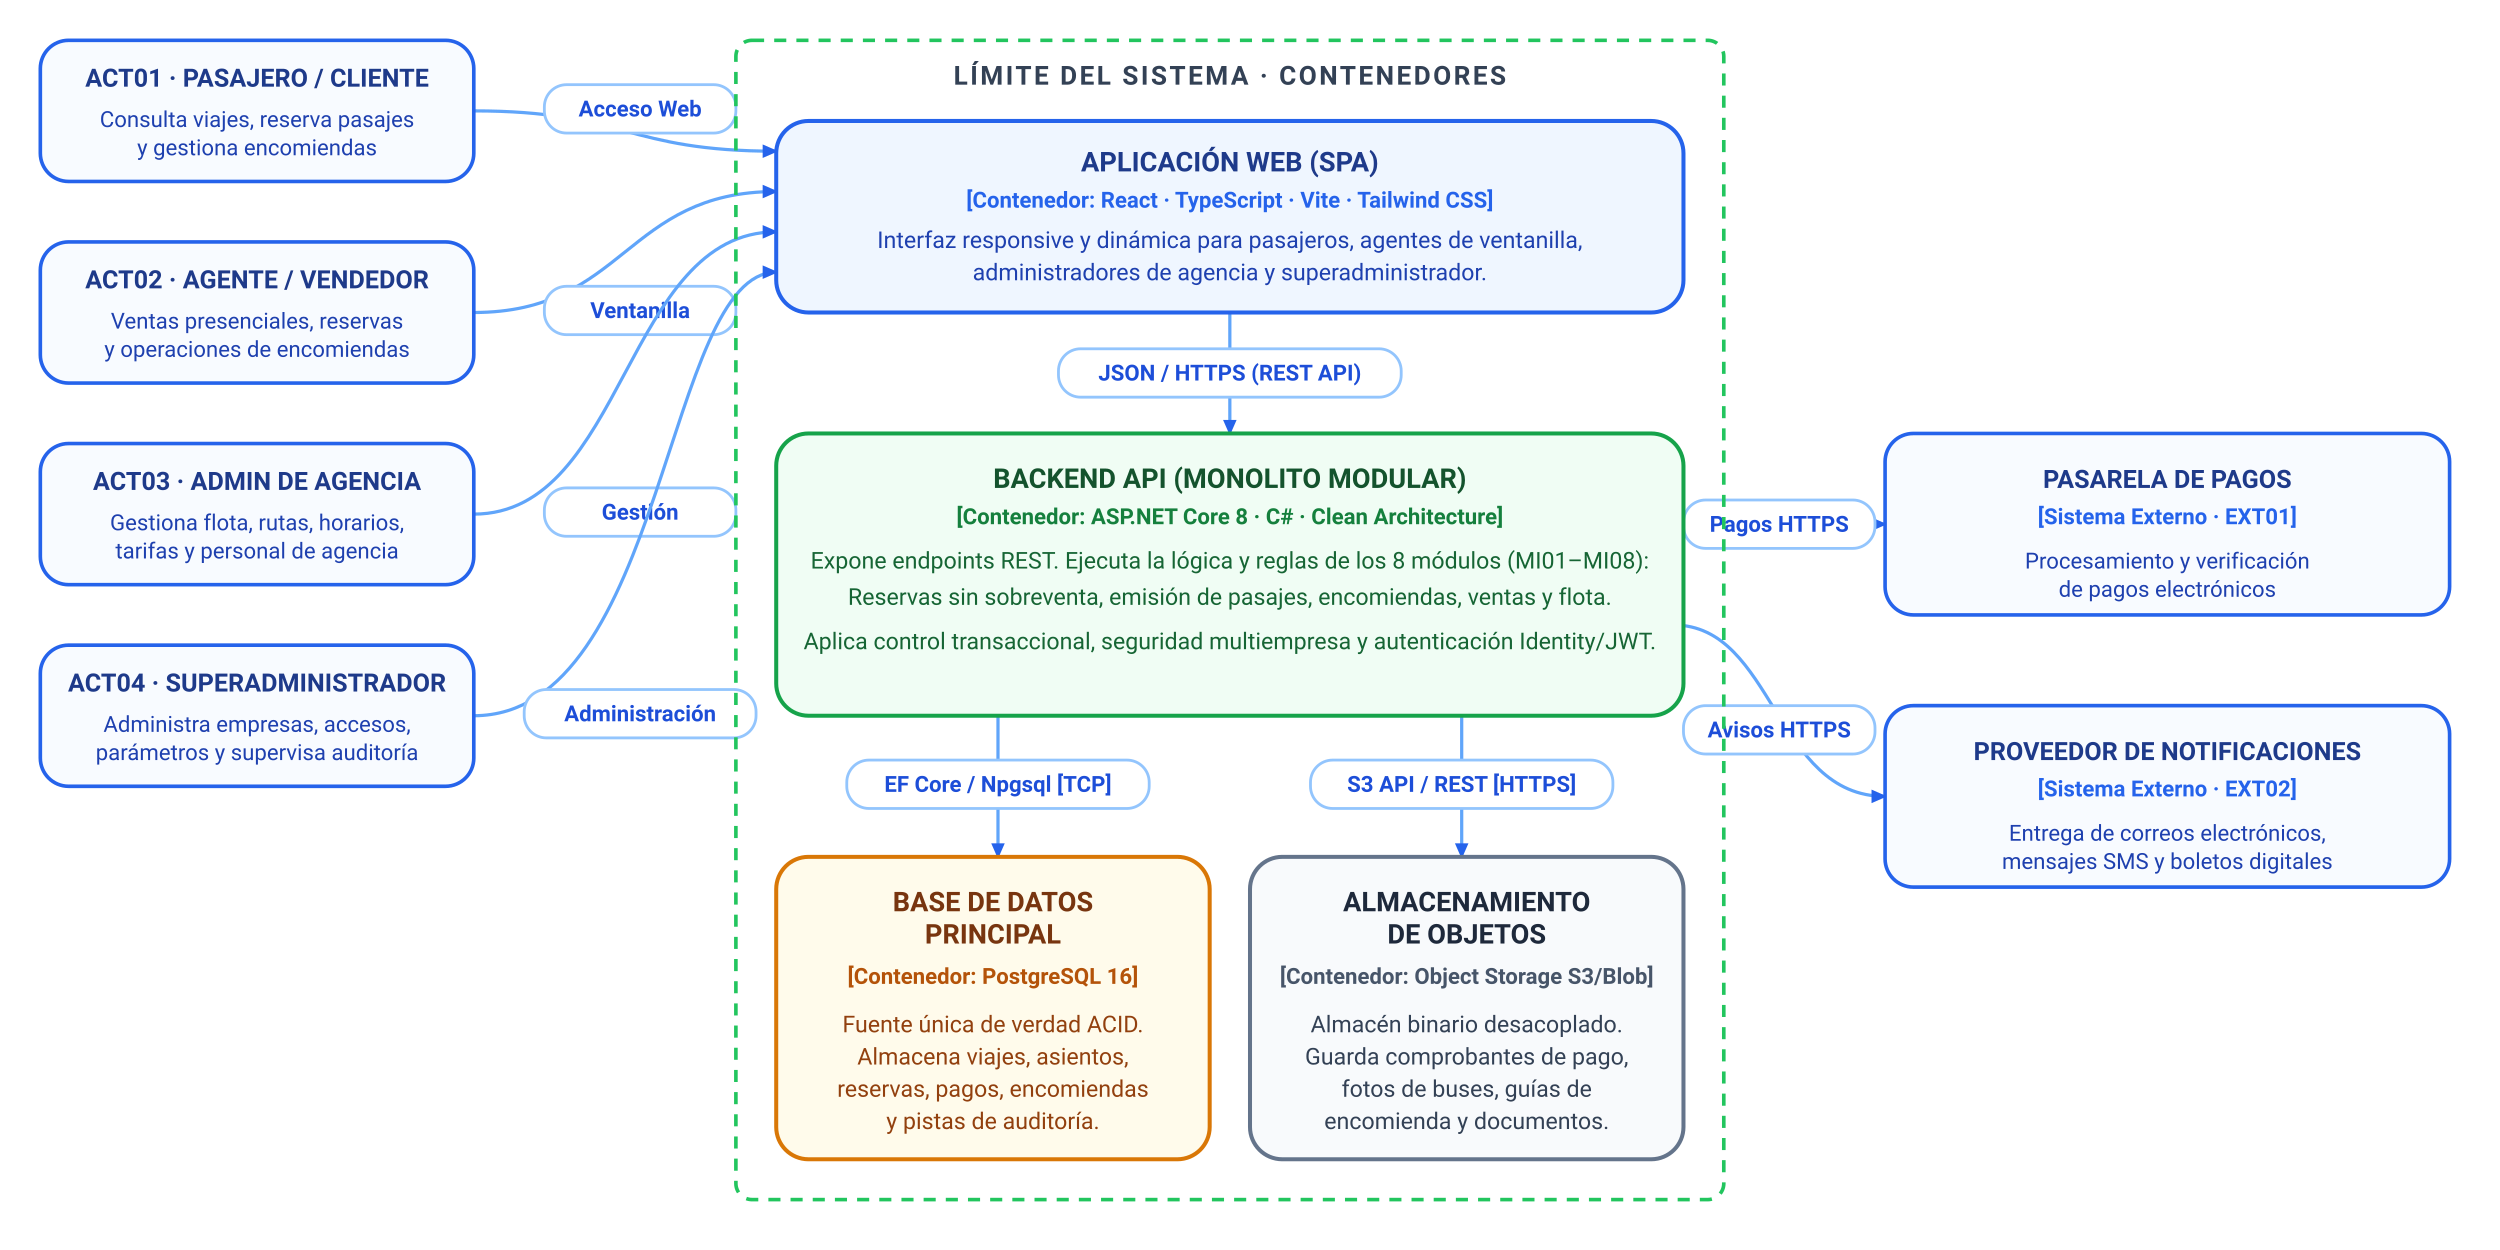
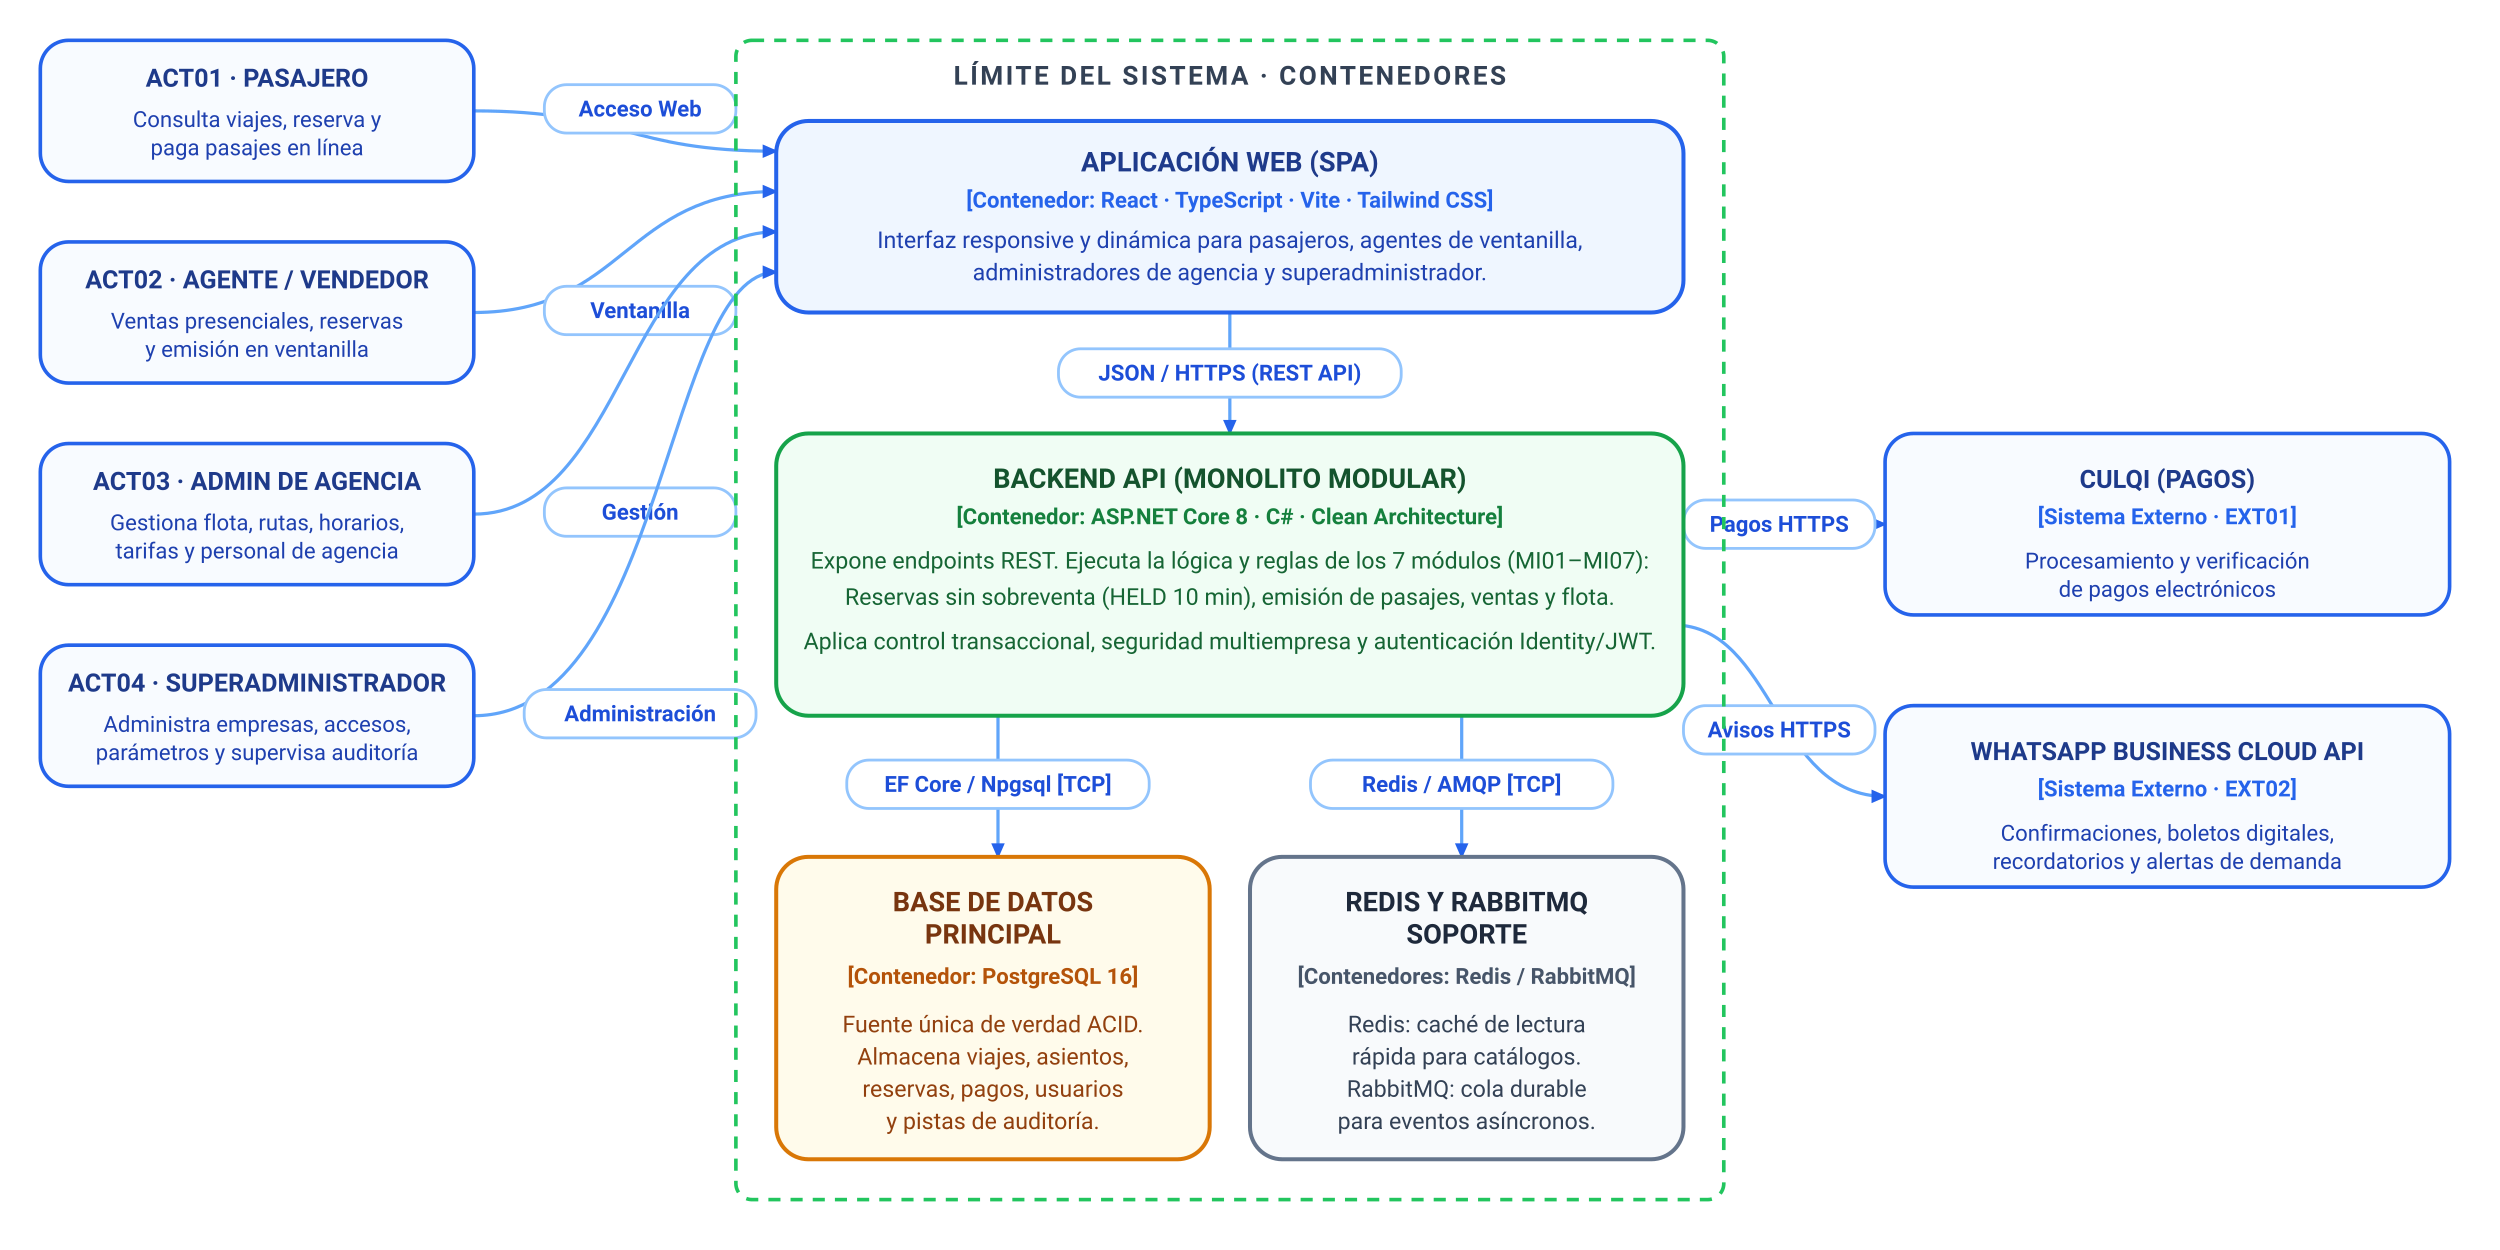
<svg xmlns="http://www.w3.org/2000/svg" width="1240" height="620" viewBox="0 0 1240 620" role="img" aria-labelledby="title desc">
  <defs>
    <marker id="arrow-blue" viewBox="0 0 10 10" refX="7" refY="5" markerWidth="6" markerHeight="6" orient="auto-start-reverse">
      <path d="M 0 1.5 L 8 5 L 0 8.5 z" fill="#2563eb" />
    </marker>
    <marker id="arrow-down" viewBox="0 0 10 10" refX="7" refY="5" markerWidth="6" markerHeight="6" orient="auto-start-reverse">
      <path d="M 0 1.5 L 8 5 L 0 8.5 z" fill="#2563eb" />
    </marker>
    <style>
      .card-actor { fill: #f8fbff; stroke: #2563eb; stroke-width: 1.8; rx: 14px; }
      .card-spa { fill: #eff6ff; stroke: #2563eb; stroke-width: 2; rx: 16px; }
      .card-api { fill: #f0fdf4; stroke: #16a34a; stroke-width: 2; rx: 16px; }
      .card-db { fill: #fffbeb; stroke: #d97706; stroke-width: 2; rx: 16px; }
      .card-storage { fill: #f8fafc; stroke: #64748b; stroke-width: 2; rx: 16px; }
      .card-ext { fill: #f8fbff; stroke: #2563eb; stroke-width: 1.8; rx: 14px; }
      .system-boundary { fill: none; stroke: #22c55e; stroke-width: 1.8; stroke-dasharray: 6 5; rx: 8px; }

      .pill-bg { fill: #ffffff; stroke: #93c5fd; stroke-width: 1.4; rx: 11px; }
      .pill-text { font-family: -apple-system, BlinkMacSystemFont, "Segoe UI", Roboto, Helvetica, Arial, sans-serif; font-size: 11px; font-weight: 600; fill: #1d4ed8; text-anchor: middle; dominant-baseline: central; }

      .conn-line { fill: none; stroke: #60a5fa; stroke-width: 1.6; }

      .actor-title { font-family: -apple-system, BlinkMacSystemFont, "Segoe UI", Roboto, Helvetica, Arial, sans-serif; font-size: 12.5px; font-weight: 700; fill: #1e3a8a; text-anchor: middle; }
      .actor-desc { font-family: -apple-system, BlinkMacSystemFont, "Segoe UI", Roboto, Helvetica, Arial, sans-serif; font-size: 11px; font-weight: 400; fill: #1e40af; text-anchor: middle; }

      .container-title { font-family: -apple-system, BlinkMacSystemFont, "Segoe UI", Roboto, Helvetica, Arial, sans-serif; font-size: 13.5px; font-weight: 700; text-anchor: middle; }
      .container-tech { font-family: -apple-system, BlinkMacSystemFont, "Segoe UI", Roboto, Helvetica, Arial, sans-serif; font-size: 11px; font-weight: 600; text-anchor: middle; }
      .container-desc { font-family: -apple-system, BlinkMacSystemFont, "Segoe UI", Roboto, Helvetica, Arial, sans-serif; font-size: 11.5px; font-weight: 400; text-anchor: middle; }

      .boundary-label { font-family: -apple-system, BlinkMacSystemFont, "Segoe UI", Roboto, Helvetica, Arial, sans-serif; font-size: 13px; font-weight: 700; fill: #334155; letter-spacing: 1.2px; text-anchor: middle; }
    </style>
  </defs>
  <rect width="1240" height="620" fill="#ffffff" />
  <path d="M 235 55 C 310 55, 310 75, 385 75" class="conn-line" marker-end="url(#arrow-blue)" />
  <rect x="270" y="42" width="95" height="24" class="pill-bg" />
  <text x="317.5" y="54" class="pill-text">Acceso Web</text>
  <path d="M 235 155 C 310 155, 310 95, 385 95" class="conn-line" marker-end="url(#arrow-blue)" />
  <rect x="270" y="142" width="95" height="24" class="pill-bg" />
  <text x="317.5" y="154" class="pill-text">Ventanilla</text>
  <path d="M 235 255 C 310 255, 310 115, 385 115" class="conn-line" marker-end="url(#arrow-blue)" />
  <rect x="270" y="242" width="95" height="24" class="pill-bg" />
  <text x="317.5" y="254" class="pill-text">Gestión</text>
  <path d="M 235 355 C 330 355, 330 135, 385 135" class="conn-line" marker-end="url(#arrow-blue)" />
  <rect x="260" y="342" width="115" height="24" class="pill-bg" />
  <text x="317.5" y="354" class="pill-text">Administración</text>
  <path d="M 610 155 L 610 215" class="conn-line" marker-end="url(#arrow-down)" />
  <rect x="525" y="173" width="170" height="24" class="pill-bg" />
  <text x="610" y="185" class="pill-text">JSON / HTTPS (REST API)</text>
  <path d="M 495 355 L 495 425" class="conn-line" marker-end="url(#arrow-down)" />
  <rect x="420" y="377" width="150" height="24" class="pill-bg" />
  <text x="495" y="389" class="pill-text">EF Core / Npgsql [TCP]</text>
  <path d="M 725 355 L 725 425" class="conn-line" marker-end="url(#arrow-down)" />
  <rect x="650" y="377" width="150" height="24" class="pill-bg" />
-   <text x="725" y="389" class="pill-text">S3 API / REST [HTTPS]</text>
+   <text x="725" y="389" class="pill-text">Redis / AMQP [TCP]</text>
  <path d="M 830 260 L 935 260" class="conn-line" marker-end="url(#arrow-blue)" />
  <rect x="835" y="248" width="95" height="24" class="pill-bg" />
  <text x="882.5" y="260" class="pill-text">Pagos HTTPS</text>
  <path d="M 830 310 C 880 310, 880 395, 935 395" class="conn-line" marker-end="url(#arrow-blue)" />
  <rect x="835" y="350" width="95" height="24" class="pill-bg" />
  <text x="882.5" y="362" class="pill-text">Avisos HTTPS</text>
  <g id="limite-sistema">
    <rect x="365" y="20" width="490" height="575" class="system-boundary" />
    <text x="610" y="42" class="boundary-label">LÍMITE DEL SISTEMA · CONTENEDORES</text>
  </g>
  <g id="contenedor-spa">
    <rect x="385" y="60" width="450" height="95" class="card-spa" />
    <text x="610" y="85" class="container-title" fill="#1e3a8a">APLICACIÓN WEB (SPA)</text>
    <text x="610" y="103" class="container-tech" fill="#2563eb">[Contenedor: React · TypeScript · Vite · Tailwind CSS]</text>
    <text x="610" y="123" class="container-desc" fill="#1e40af">Interfaz responsive y dinámica para pasajeros, agentes de ventanilla,</text>
    <text x="610" y="139" class="container-desc" fill="#1e40af">administradores de agencia y superadministrador.</text>
  </g>
  <g id="contenedor-api">
    <rect x="385" y="215" width="450" height="140" class="card-api" />
    <text x="610" y="242" class="container-title" fill="#14532d">BACKEND API (MONOLITO MODULAR)</text>
    <text x="610" y="260" class="container-tech" fill="#15803d">[Contenedor: ASP.NET Core 8 · C# · Clean Architecture]</text>
-     <text x="610" y="282" class="container-desc" fill="#166534">Expone endpoints REST. Ejecuta la lógica y reglas de los 8 módulos (MI01–MI08):</text>
-     <text x="610" y="300" class="container-desc" fill="#166534">Reservas sin sobreventa, emisión de pasajes, encomiendas, ventas y flota.</text>
+     <text x="610" y="282" class="container-desc" fill="#166534">Expone endpoints REST. Ejecuta la lógica y reglas de los 7 módulos (MI01–MI07):</text>
+     <text x="610" y="300" class="container-desc" fill="#166534">Reservas sin sobreventa (HELD 10 min), emisión de pasajes, ventas y flota.</text>
    <text x="610" y="322" class="container-desc" fill="#166534">Aplica control transaccional, seguridad multiempresa y autenticación Identity/JWT.</text>
  </g>
  <g id="contenedor-db">
    <rect x="385" y="425" width="215" height="150" class="card-db" />
    <text x="492.5" y="452" class="container-title" fill="#78350f">BASE DE DATOS</text>
    <text x="492.5" y="468" class="container-title" fill="#78350f">PRINCIPAL</text>
    <text x="492.5" y="488" class="container-tech" fill="#b45309">[Contenedor: PostgreSQL 16]</text>
    <text x="492.5" y="512" class="container-desc" fill="#92400e">Fuente única de verdad ACID.</text>
    <text x="492.5" y="528" class="container-desc" fill="#92400e">Almacena viajes, asientos,</text>
-     <text x="492.5" y="544" class="container-desc" fill="#92400e">reservas, pagos, encomiendas</text>
+     <text x="492.5" y="544" class="container-desc" fill="#92400e">reservas, pagos, usuarios</text>
    <text x="492.5" y="560" class="container-desc" fill="#92400e">y pistas de auditoría.</text>
  </g>
  <g id="contenedor-storage">
    <rect x="620" y="425" width="215" height="150" class="card-storage" />
-     <text x="727.5" y="452" class="container-title" fill="#1e293b">ALMACENAMIENTO</text>
-     <text x="727.5" y="468" class="container-title" fill="#1e293b">DE OBJETOS</text>
-     <text x="727.5" y="488" class="container-tech" fill="#475569">[Contenedor: Object Storage S3/Blob]</text>
-     <text x="727.5" y="512" class="container-desc" fill="#334155">Almacén binario desacoplado.</text>
-     <text x="727.5" y="528" class="container-desc" fill="#334155">Guarda comprobantes de pago,</text>
-     <text x="727.5" y="544" class="container-desc" fill="#334155">fotos de buses, guías de</text>
-     <text x="727.5" y="560" class="container-desc" fill="#334155">encomienda y documentos.</text>
+     <text x="727.5" y="452" class="container-title" fill="#1e293b">REDIS Y RABBITMQ</text>
+     <text x="727.5" y="468" class="container-title" fill="#1e293b">SOPORTE</text>
+     <text x="727.5" y="488" class="container-tech" fill="#475569">[Contenedores: Redis / RabbitMQ]</text>
+     <text x="727.5" y="512" class="container-desc" fill="#334155">Redis: caché de lectura</text>
+     <text x="727.5" y="528" class="container-desc" fill="#334155">rápida para catálogos.</text>
+     <text x="727.5" y="544" class="container-desc" fill="#334155">RabbitMQ: cola durable</text>
+     <text x="727.5" y="560" class="container-desc" fill="#334155">para eventos asíncronos.</text>
  </g>
  <g id="act01">
    <rect x="20" y="20" width="215" height="70" class="card-actor" />
-     <text x="127.5" y="43" class="actor-title">ACT01 · PASAJERO / CLIENTE</text>
-     <text x="127.5" y="63" class="actor-desc">Consulta viajes, reserva pasajes</text>
-     <text x="127.5" y="77" class="actor-desc">y gestiona encomiendas</text>
+     <text x="127.5" y="43" class="actor-title">ACT01 · PASAJERO</text>
+     <text x="127.5" y="63" class="actor-desc">Consulta viajes, reserva y</text>
+     <text x="127.5" y="77" class="actor-desc">paga pasajes en línea</text>
  </g>
  <g id="act02">
    <rect x="20" y="120" width="215" height="70" class="card-actor" />
    <text x="127.5" y="143" class="actor-title">ACT02 · AGENTE / VENDEDOR</text>
    <text x="127.5" y="163" class="actor-desc">Ventas presenciales, reservas</text>
-     <text x="127.5" y="177" class="actor-desc">y operaciones de encomiendas</text>
+     <text x="127.5" y="177" class="actor-desc">y emisión en ventanilla</text>
  </g>
  <g id="act03">
    <rect x="20" y="220" width="215" height="70" class="card-actor" />
    <text x="127.5" y="243" class="actor-title">ACT03 · ADMIN DE AGENCIA</text>
    <text x="127.5" y="263" class="actor-desc">Gestiona flota, rutas, horarios,</text>
    <text x="127.5" y="277" class="actor-desc">tarifas y personal de agencia</text>
  </g>
  <g id="act04">
    <rect x="20" y="320" width="215" height="70" class="card-actor" />
    <text x="127.5" y="343" class="actor-title">ACT04 · SUPERADMINISTRADOR</text>
    <text x="127.5" y="363" class="actor-desc">Administra empresas, accesos,</text>
    <text x="127.5" y="377" class="actor-desc">parámetros y supervisa auditoría</text>
  </g>
  <g id="ext-pagos">
    <rect x="935" y="215" width="280" height="90" class="card-ext" />
-     <text x="1075" y="242" class="actor-title">PASARELA DE PAGOS</text>
+     <text x="1075" y="242" class="actor-title">CULQI (PAGOS)</text>
    <text x="1075" y="260" class="container-tech" fill="#2563eb">[Sistema Externo · EXT01]</text>
    <text x="1075" y="282" class="actor-desc">Procesamiento y verificación</text>
    <text x="1075" y="296" class="actor-desc">de pagos electrónicos</text>
  </g>
  <g id="ext-notificaciones">
    <rect x="935" y="350" width="280" height="90" class="card-ext" />
-     <text x="1075" y="377" class="actor-title">PROVEEDOR DE NOTIFICACIONES</text>
+     <text x="1075" y="377" class="actor-title">WHATSAPP BUSINESS CLOUD API</text>
    <text x="1075" y="395" class="container-tech" fill="#2563eb">[Sistema Externo · EXT02]</text>
-     <text x="1075" y="417" class="actor-desc">Entrega de correos electrónicos,</text>
-     <text x="1075" y="431" class="actor-desc">mensajes SMS y boletos digitales</text>
+     <text x="1075" y="417" class="actor-desc">Confirmaciones, boletos digitales,</text>
+     <text x="1075" y="431" class="actor-desc">recordatorios y alertas de demanda</text>
  </g>
</svg>
